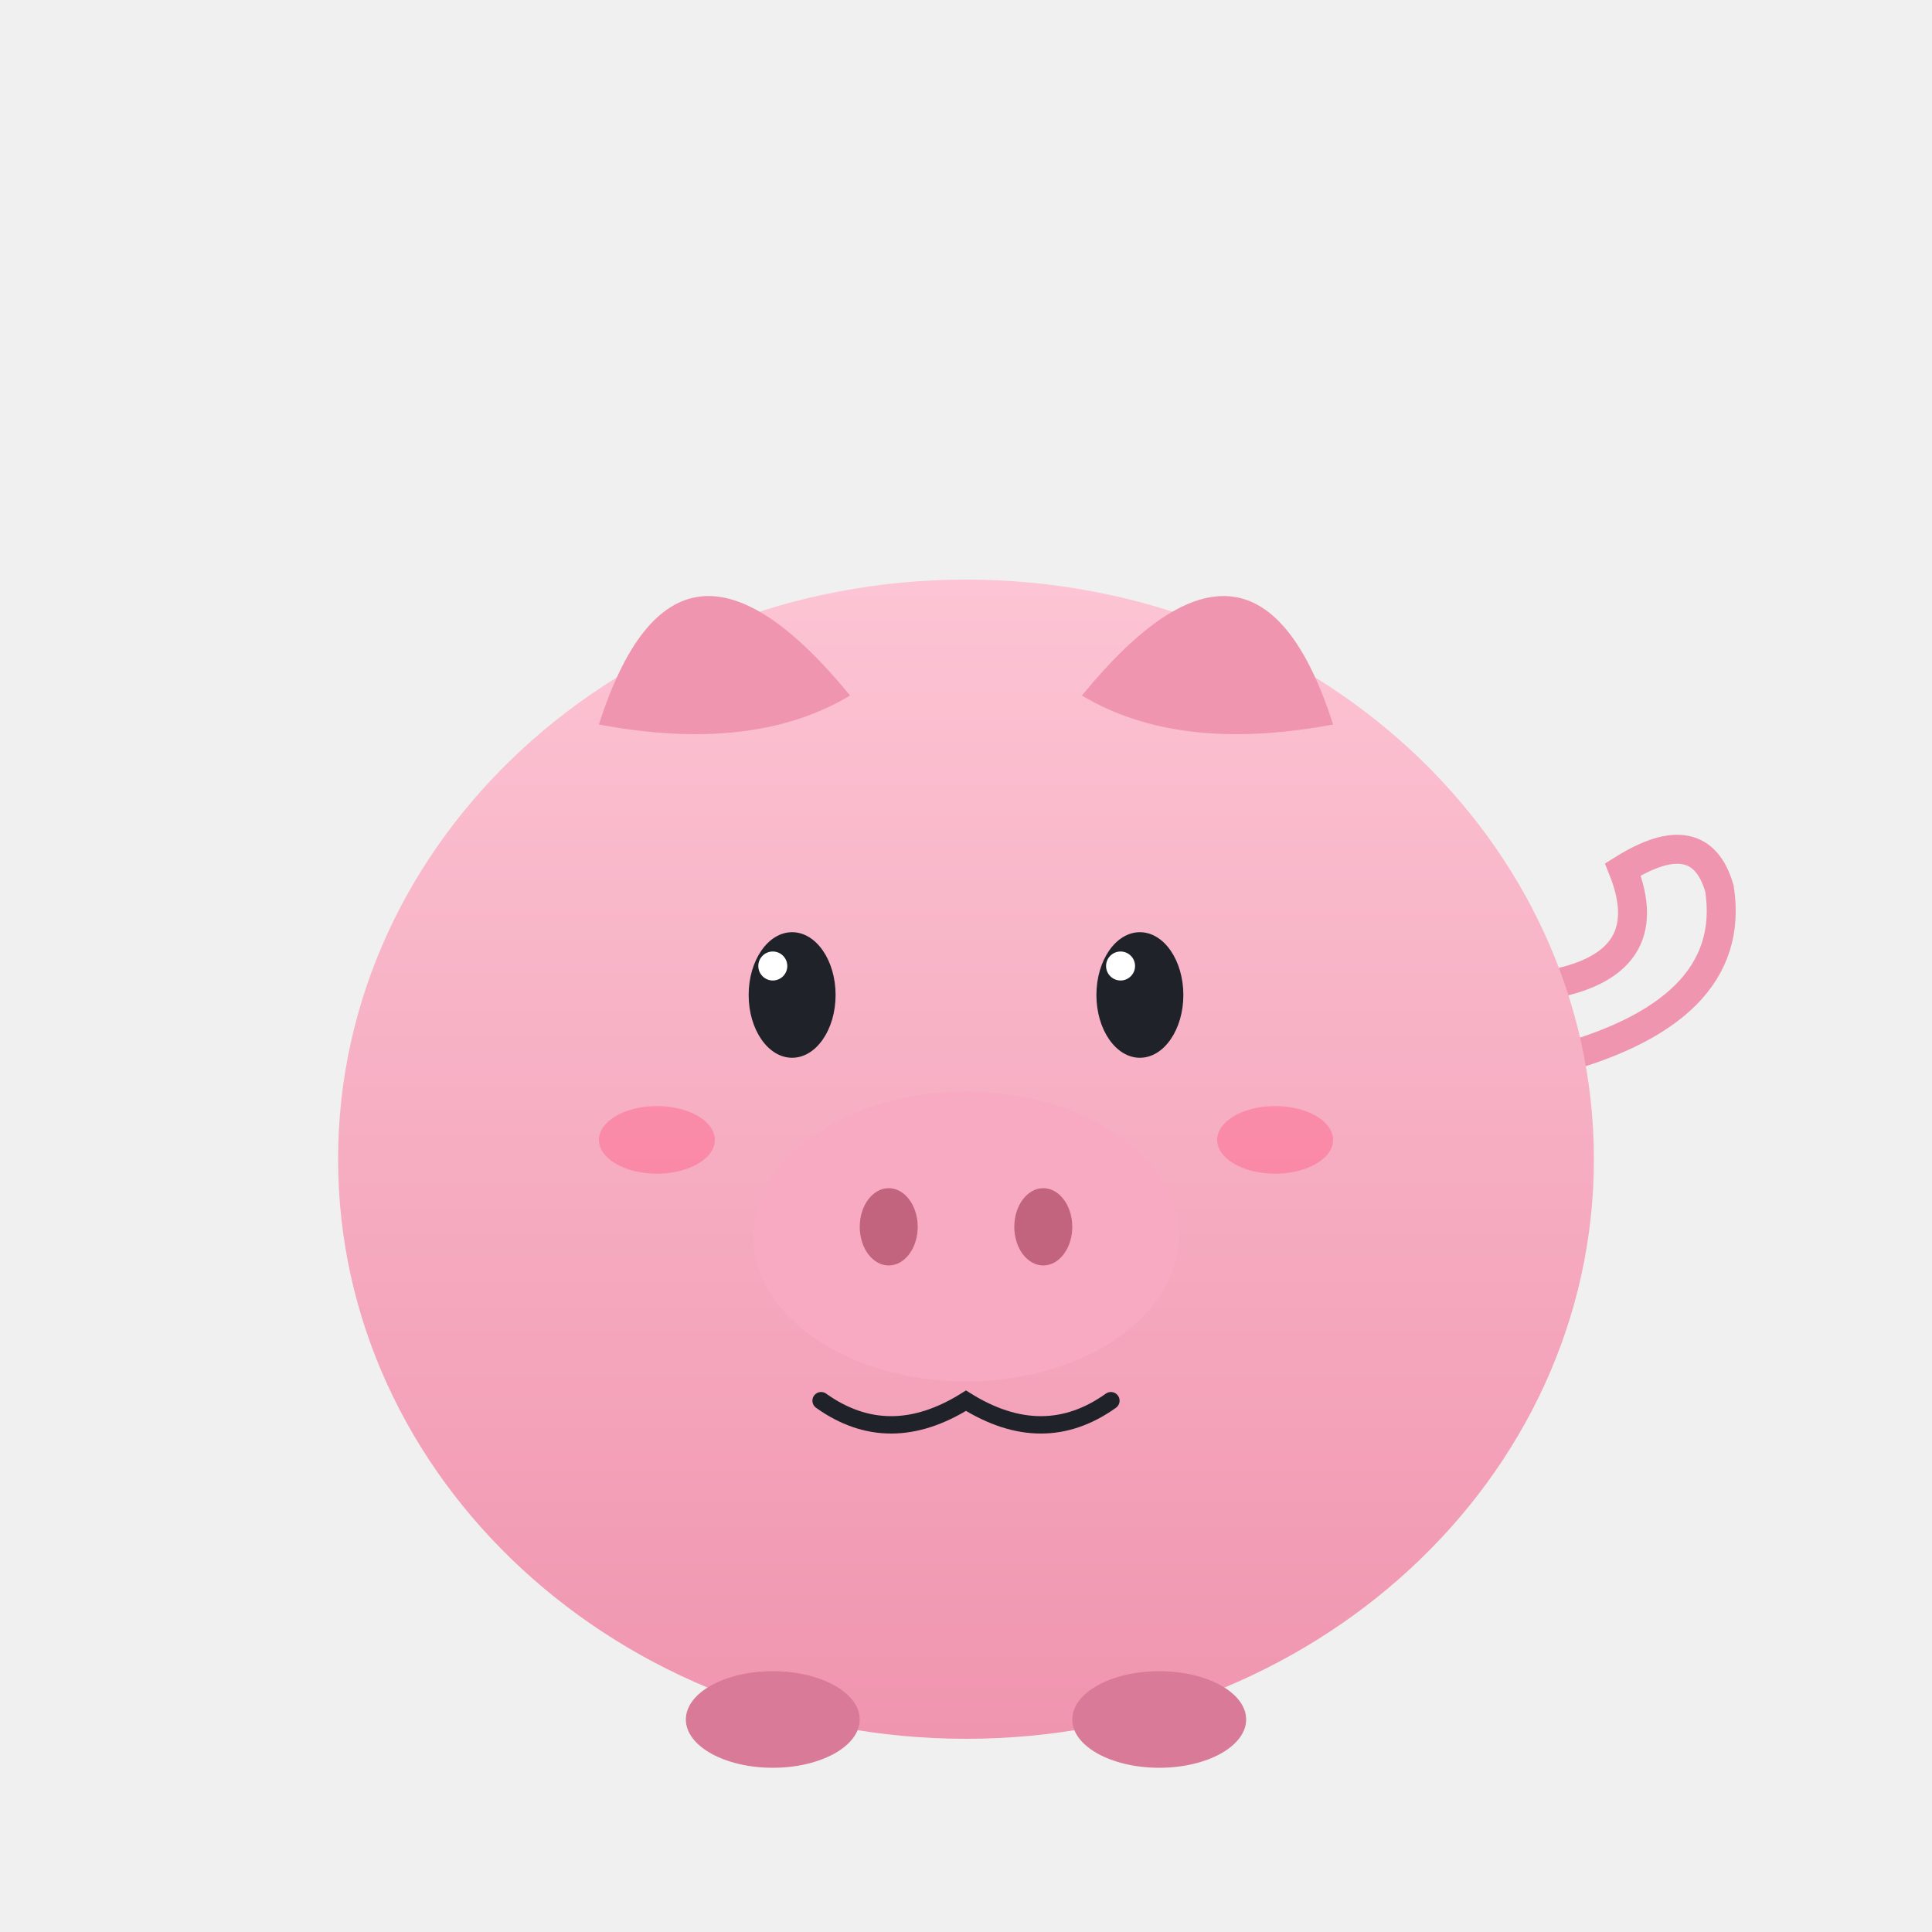
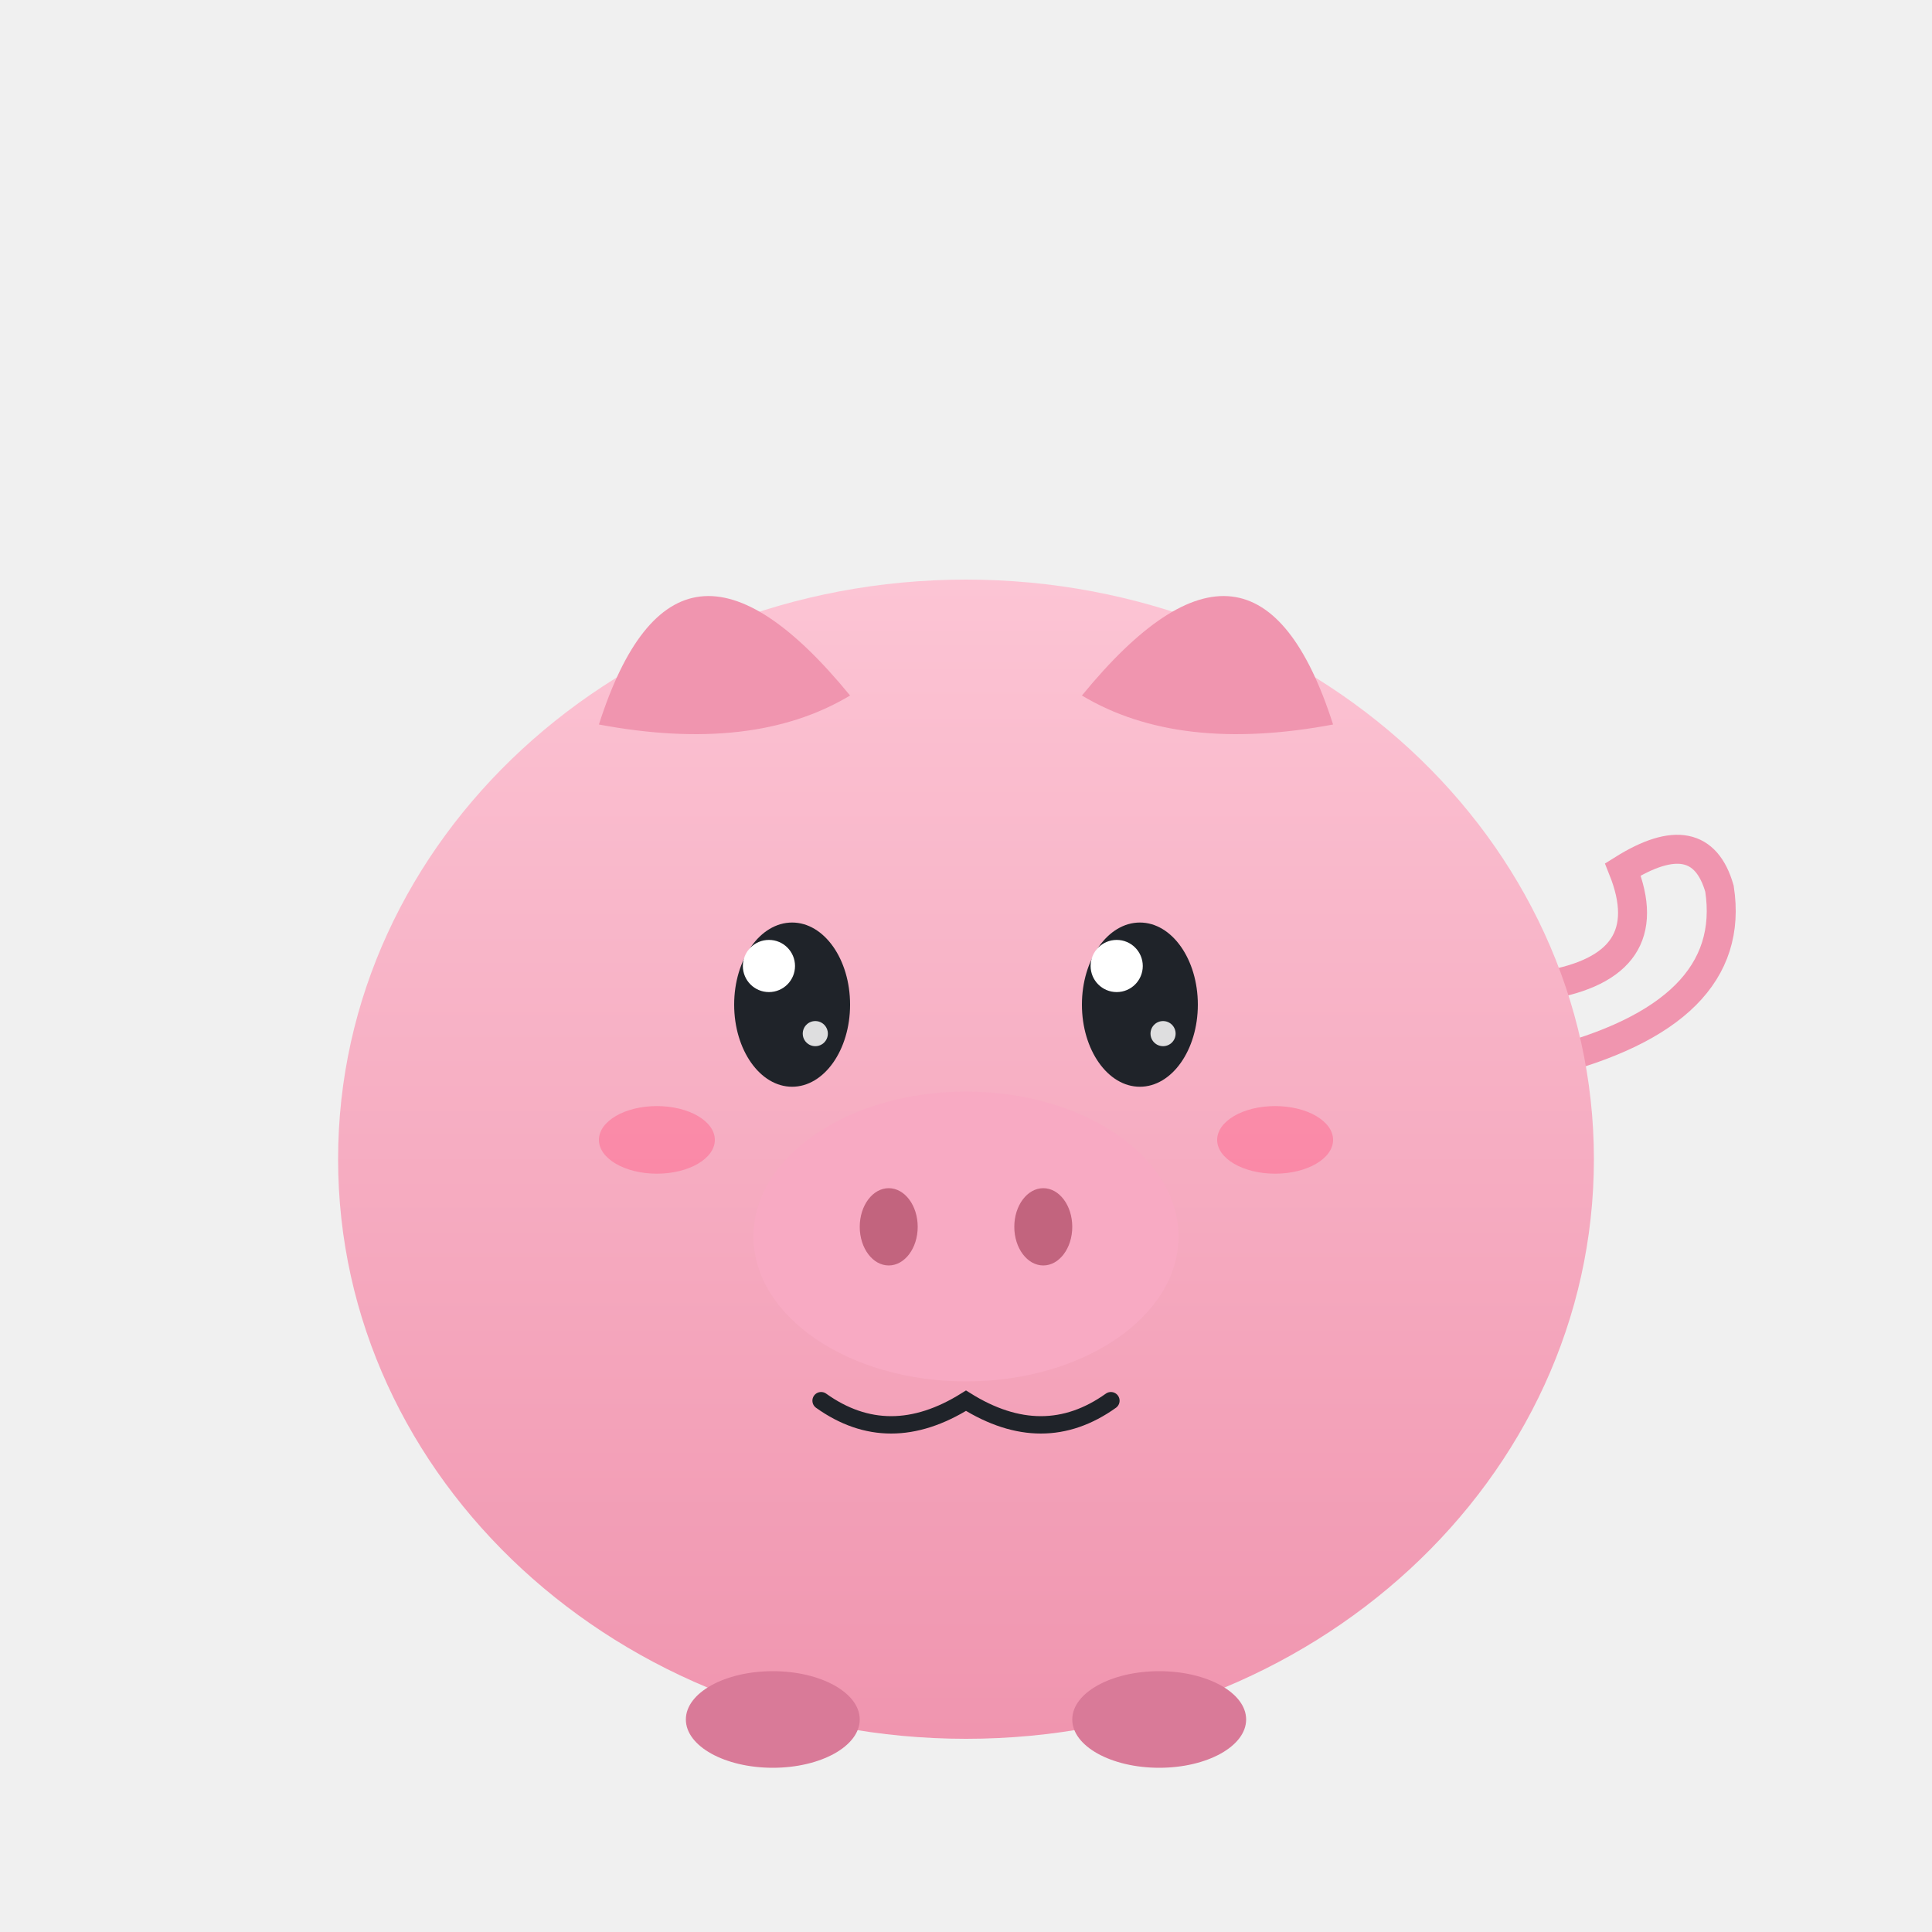
<svg xmlns="http://www.w3.org/2000/svg" viewBox="0 0 200 200">
  <defs>
    <linearGradient id="pigBody" x1="0" y1="0" x2="0" y2="1">
      <stop offset="0%" stop-color="#fcc4d4" />
      <stop offset="100%" stop-color="#f095af" />
    </linearGradient>
  </defs>
  <path d="M160 110 Q180 105 178 92 Q176 85 168 90 Q172 100 160 102" stroke="#f095af" stroke-width="3" fill="none" stroke-linecap="round" />
  <ellipse cx="100" cy="120" rx="65" ry="60" fill="url(#pigBody)" />
  <path d="M62 75 Q70 50 88 72 Q78 78 62 75 Z" fill="#f095af" />
  <path d="M138 75 Q130 50 112 72 Q122 78 138 75 Z" fill="#f095af" />
  <ellipse cx="100" cy="128" rx="22" ry="15" fill="#f8aac3" />
  <ellipse cx="92" cy="127" rx="3" ry="4" fill="#c2647e" />
  <ellipse cx="108" cy="127" rx="3" ry="4" fill="#c2647e" />
-   <ellipse cx="82" cy="103" rx="4.5" ry="6.5" fill="#1f2329" />
-   <ellipse cx="118" cy="103" rx="4.5" ry="6.5" fill="#1f2329" />
-   <circle cx="80" cy="100" r="1.5" fill="#fff" />
-   <circle cx="116" cy="100" r="1.5" fill="#fff" />
+   <ellipse cx="82" cy="104" rx="6" ry="8.5" fill="#1f2329" />
+   <ellipse cx="118" cy="104" rx="6" ry="8.5" fill="#1f2329" />
+   <circle cx="79.6" cy="100" r="2.7" fill="#fff" />
+   <circle cx="84.4" cy="107" r="1.3" fill="#fff" opacity="0.85" />
+   <circle cx="115.6" cy="100" r="2.7" fill="#fff" />
+   <circle cx="120.4" cy="107" r="1.3" fill="#fff" opacity="0.85" />
  <path d="M85 145 Q92 150 100 145 Q108 150 115 145" stroke="#1f2329" stroke-width="1.8" fill="none" stroke-linecap="round" />
  <ellipse cx="80" cy="178" rx="9" ry="5" fill="#d97a98" />
  <ellipse cx="120" cy="178" rx="9" ry="5" fill="#d97a98" />
  <ellipse cx="68" cy="118" rx="6" ry="3.5" fill="#ff5f88" opacity="0.45" />
  <ellipse cx="132" cy="118" rx="6" ry="3.5" fill="#ff5f88" opacity="0.45" />
</svg>
